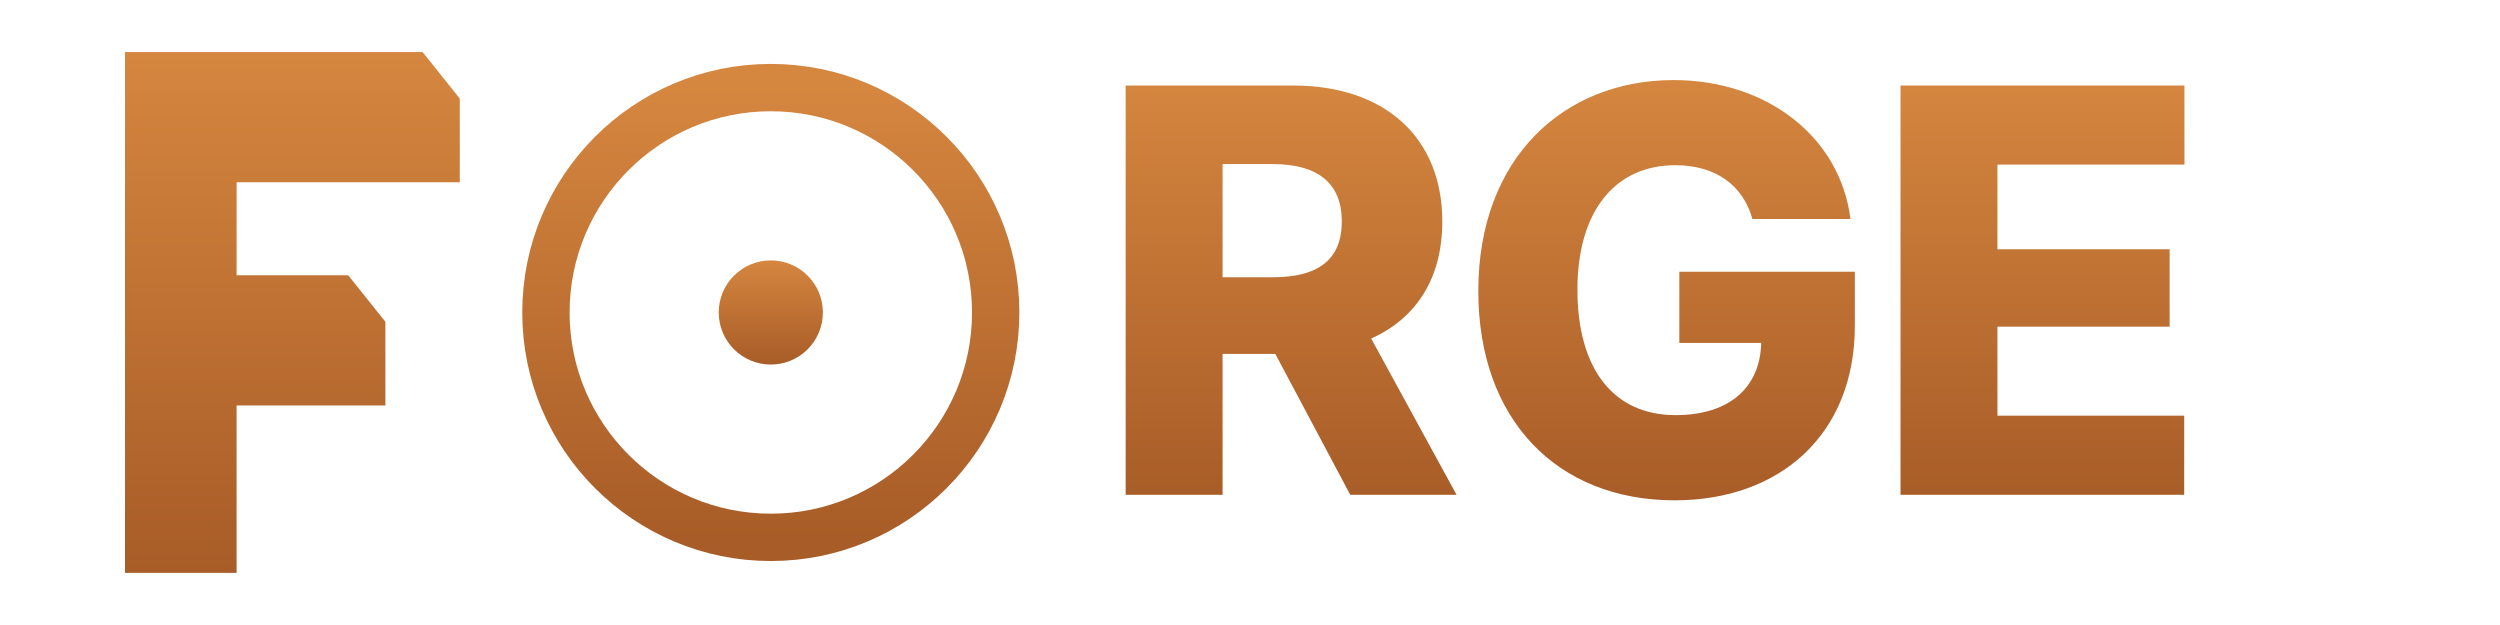
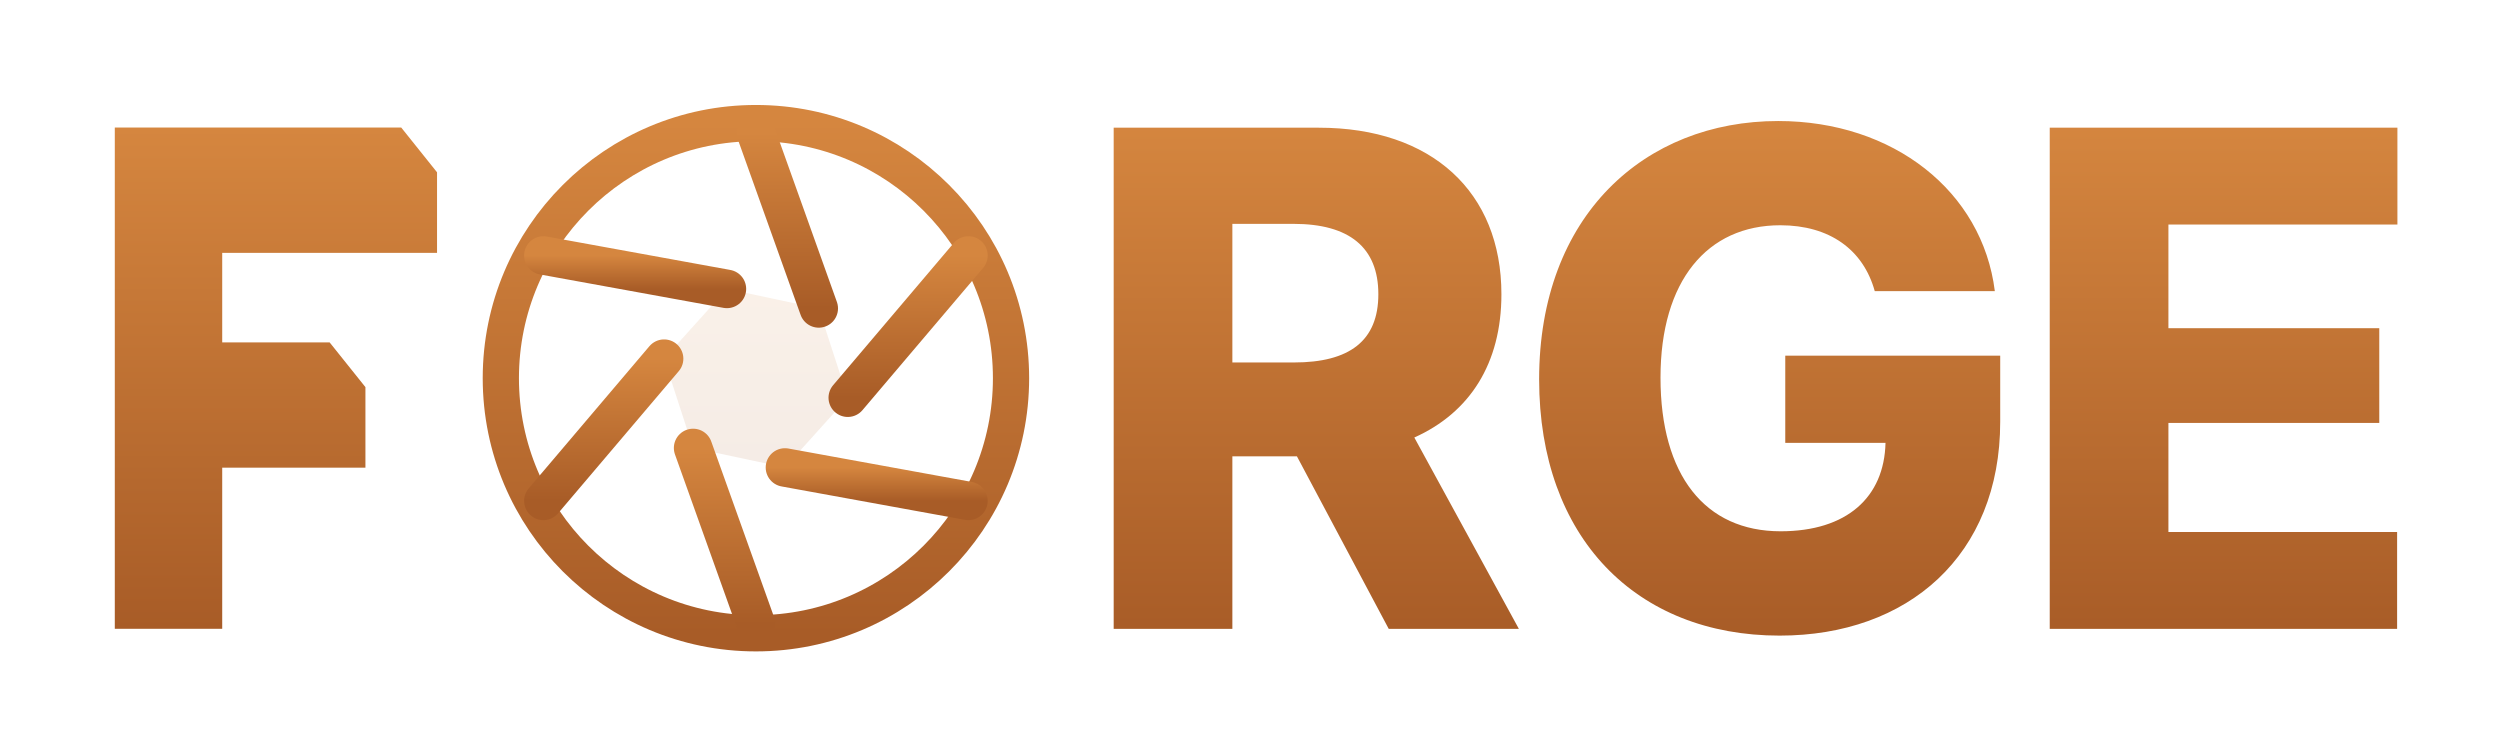
- <svg xmlns="http://www.w3.org/2000/svg" viewBox="0 0 480 120" width="480" height="120" fill="none" role="img" aria-label="Forge">
+ <svg xmlns="http://www.w3.org/2000/svg" viewBox="0 0 392 118" fill="none" role="img" aria-label="Forge">
  <defs>
    <linearGradient id="c" x1="0" y1="0" x2="0" y2="1">
      <stop offset="0" stop-color="#d5863f" />
      <stop offset="1" stop-color="#a85c27" />
    </linearGradient>
  </defs>
-   <g transform="translate(24,10) scale(3.571)">
+   <g transform="translate(18,20) scale(2.8071)">
    <path d="M0 0L16 0L18 2.5L18 7L6 7L6 12L12 12L14 14.5L14 19L6 19L6 28L0 28Z" fill="url(#c)" />
  </g>
-   <g transform="translate(98,10) scale(4.545)">
-     <circle cx="11" cy="11" r="9.5" stroke="url(#c)" stroke-width="2" />
-     <circle cx="11" cy="11" r="2.2" fill="url(#c)" />
-     <line x1="11" y1="1.5" x2="11" y2="5.5" stroke="url(#c)" stroke-width="1.8" stroke-linecap="round" />
-     <line x1="11" y1="16.5" x2="11" y2="20.5" stroke="url(#c)" stroke-width="1.8" stroke-linecap="round" />
-     <line x1="1.5" y1="11" x2="5.5" y2="11" stroke="url(#c)" stroke-width="1.8" stroke-linecap="round" />
-     <line x1="16.5" y1="11" x2="20.5" y2="11" stroke="url(#c)" stroke-width="1.8" stroke-linecap="round" />
-   </g>
-   <text x="210" y="95" font-family="'Inter', 'Segoe UI', system-ui, sans-serif" font-weight="800" font-size="108" letter-spacing="-2" fill="url(#c)">RGE</text>
+   <circle cx="118.53" cy="59.30" r="40.00" fill="none" stroke="url(#c)" stroke-width="5.68" />
+   <path d="M 128.38 48.36 L 113.98 45.30 L 104.13 56.24 L 108.68 70.24 L 123.08 73.30 L 132.93 62.36 Z" opacity="0.12" fill="url(#c)" />
+   <line x1="128.38" y1="48.36" x2="118.53" y2="20.82" stroke="url(#c)" stroke-width="6.04" stroke-linecap="round" />
+   <line x1="113.98" y1="45.30" x2="85.20" y2="40.06" stroke="url(#c)" stroke-width="6.04" stroke-linecap="round" />
+   <line x1="104.13" y1="56.24" x2="85.20" y2="78.54" stroke="url(#c)" stroke-width="6.04" stroke-linecap="round" />
+   <line x1="108.68" y1="70.24" x2="118.53" y2="97.78" stroke="url(#c)" stroke-width="6.04" stroke-linecap="round" />
+   <line x1="123.08" y1="73.30" x2="151.85" y2="78.54" stroke="url(#c)" stroke-width="6.04" stroke-linecap="round" />
+   <line x1="132.93" y1="62.36" x2="151.85" y2="40.06" stroke="url(#c)" stroke-width="6.04" stroke-linecap="round" />
+   <text x="168.5" y="98.6" font-family="Inter,'Segoe UI',system-ui,sans-serif" font-weight="800" font-size="108" letter-spacing="-3" fill="url(#c)">RGE</text>
</svg>
